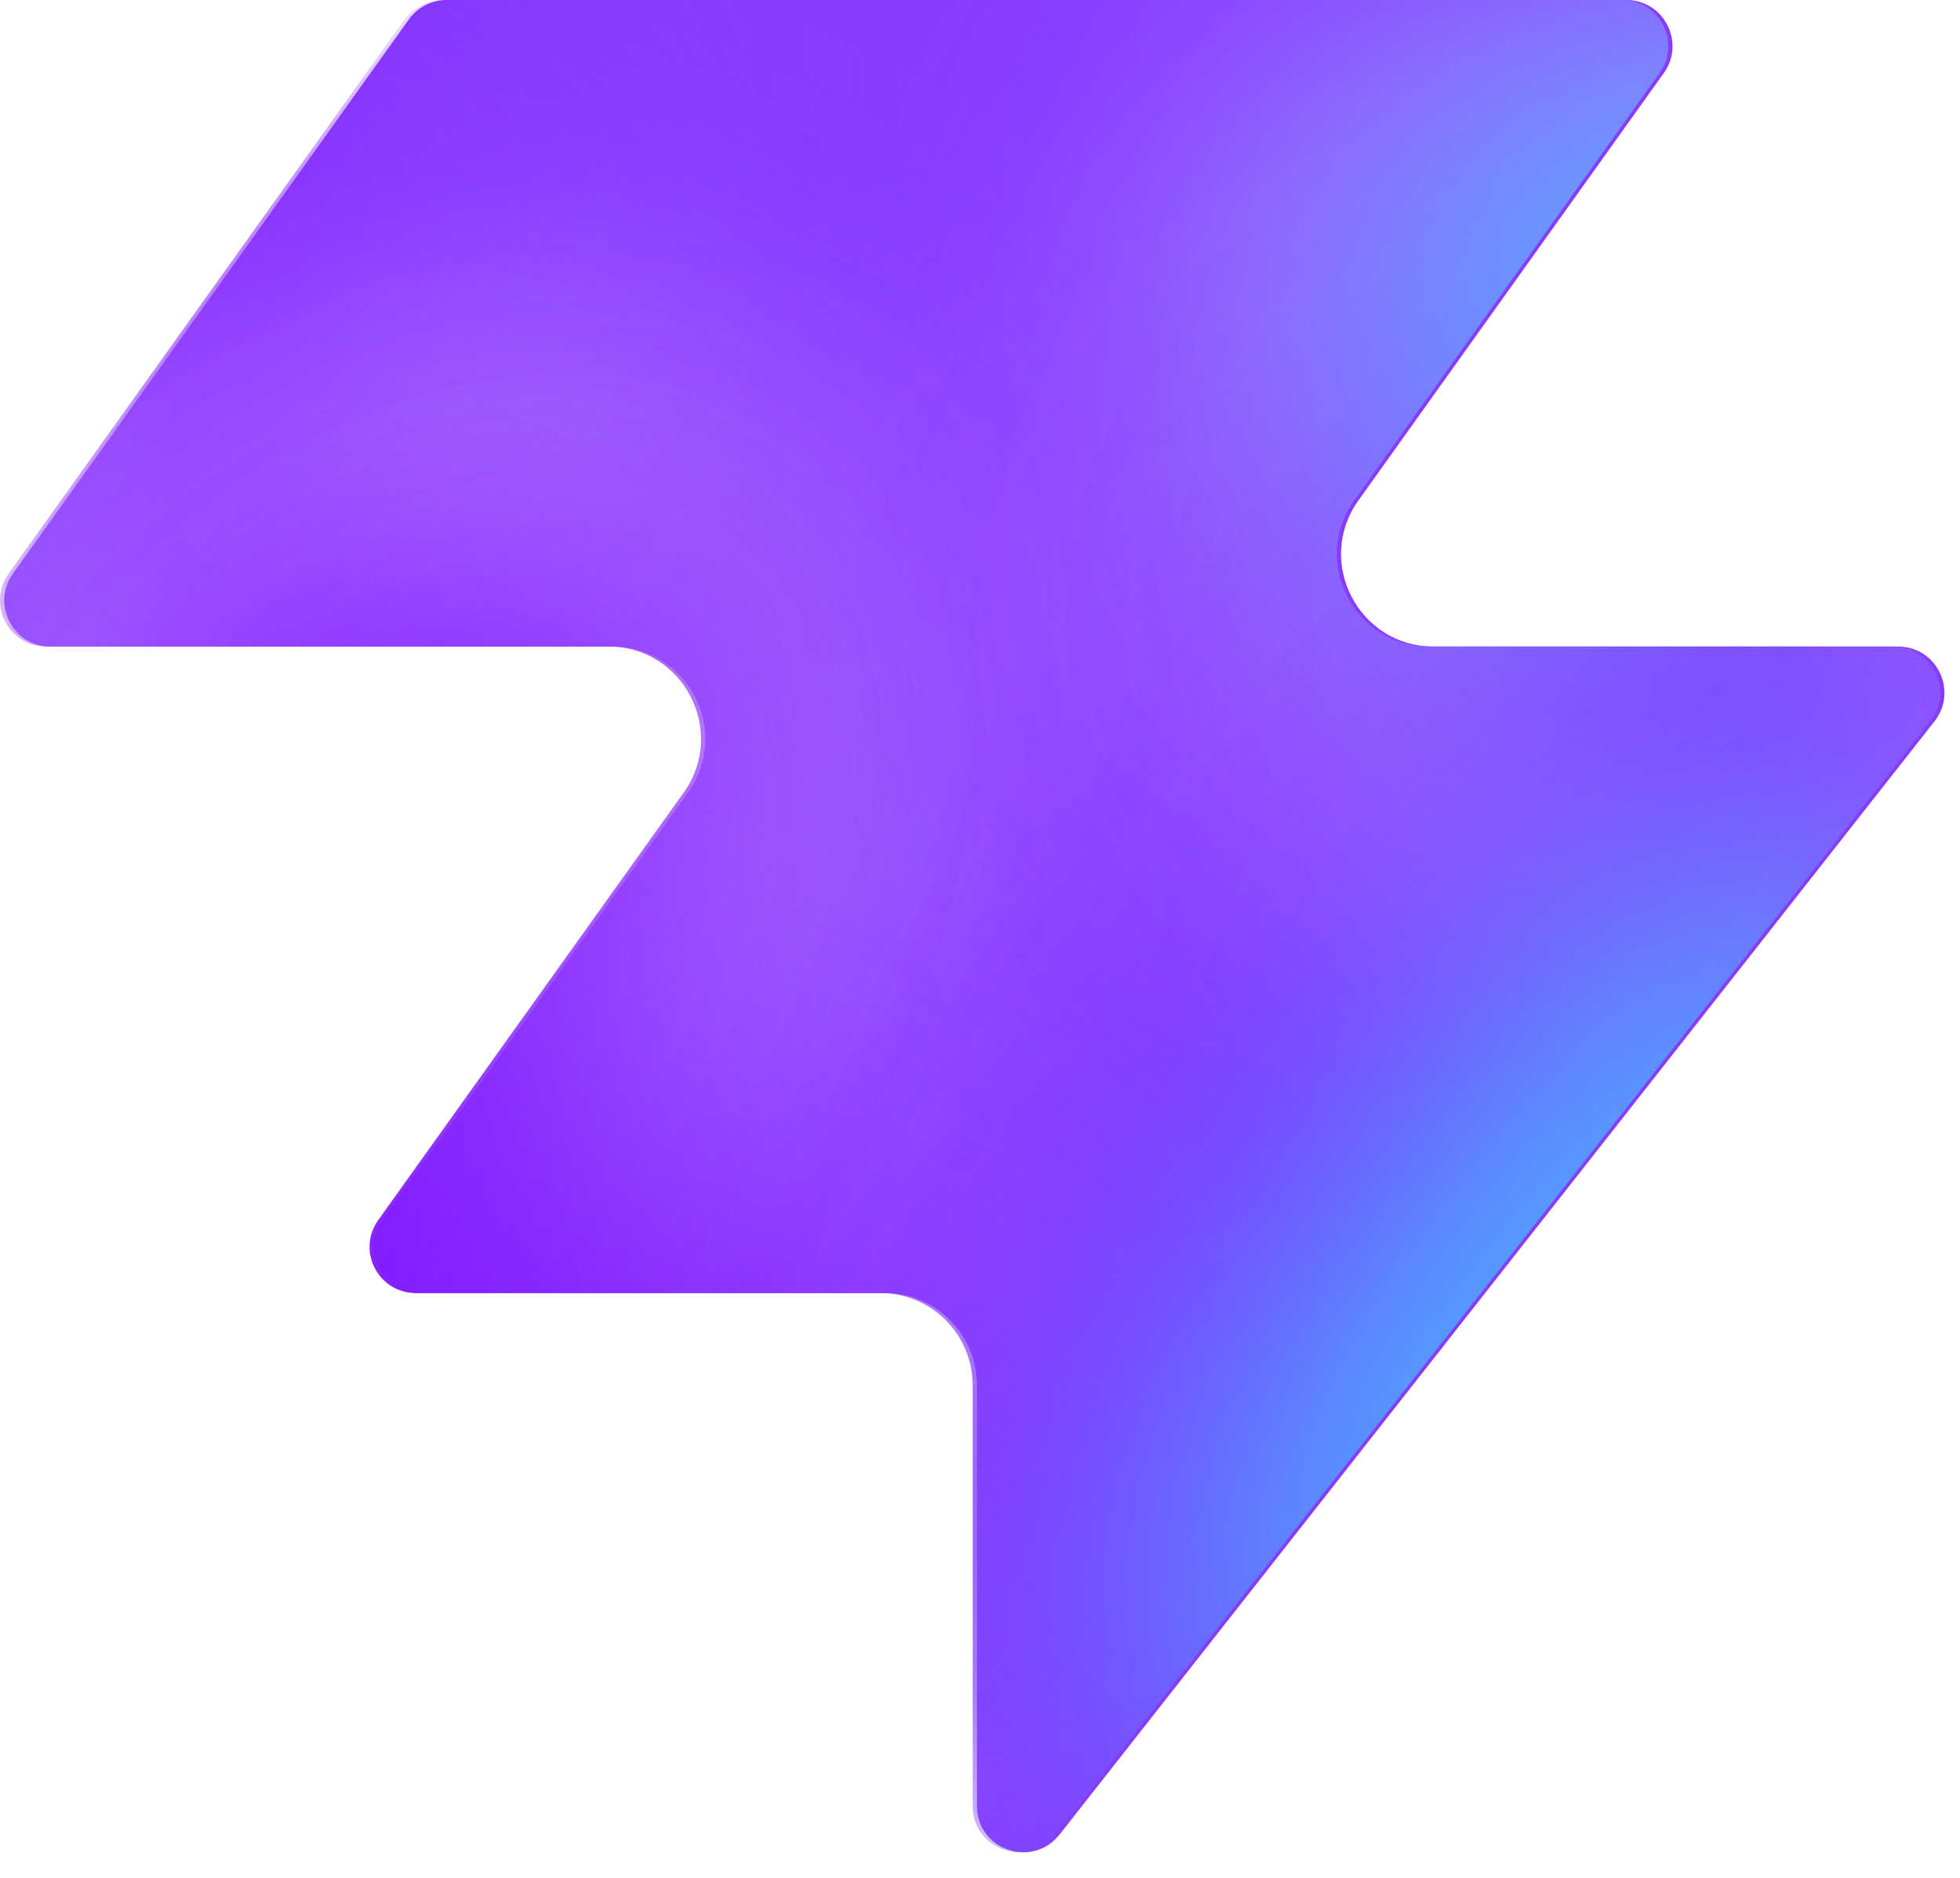
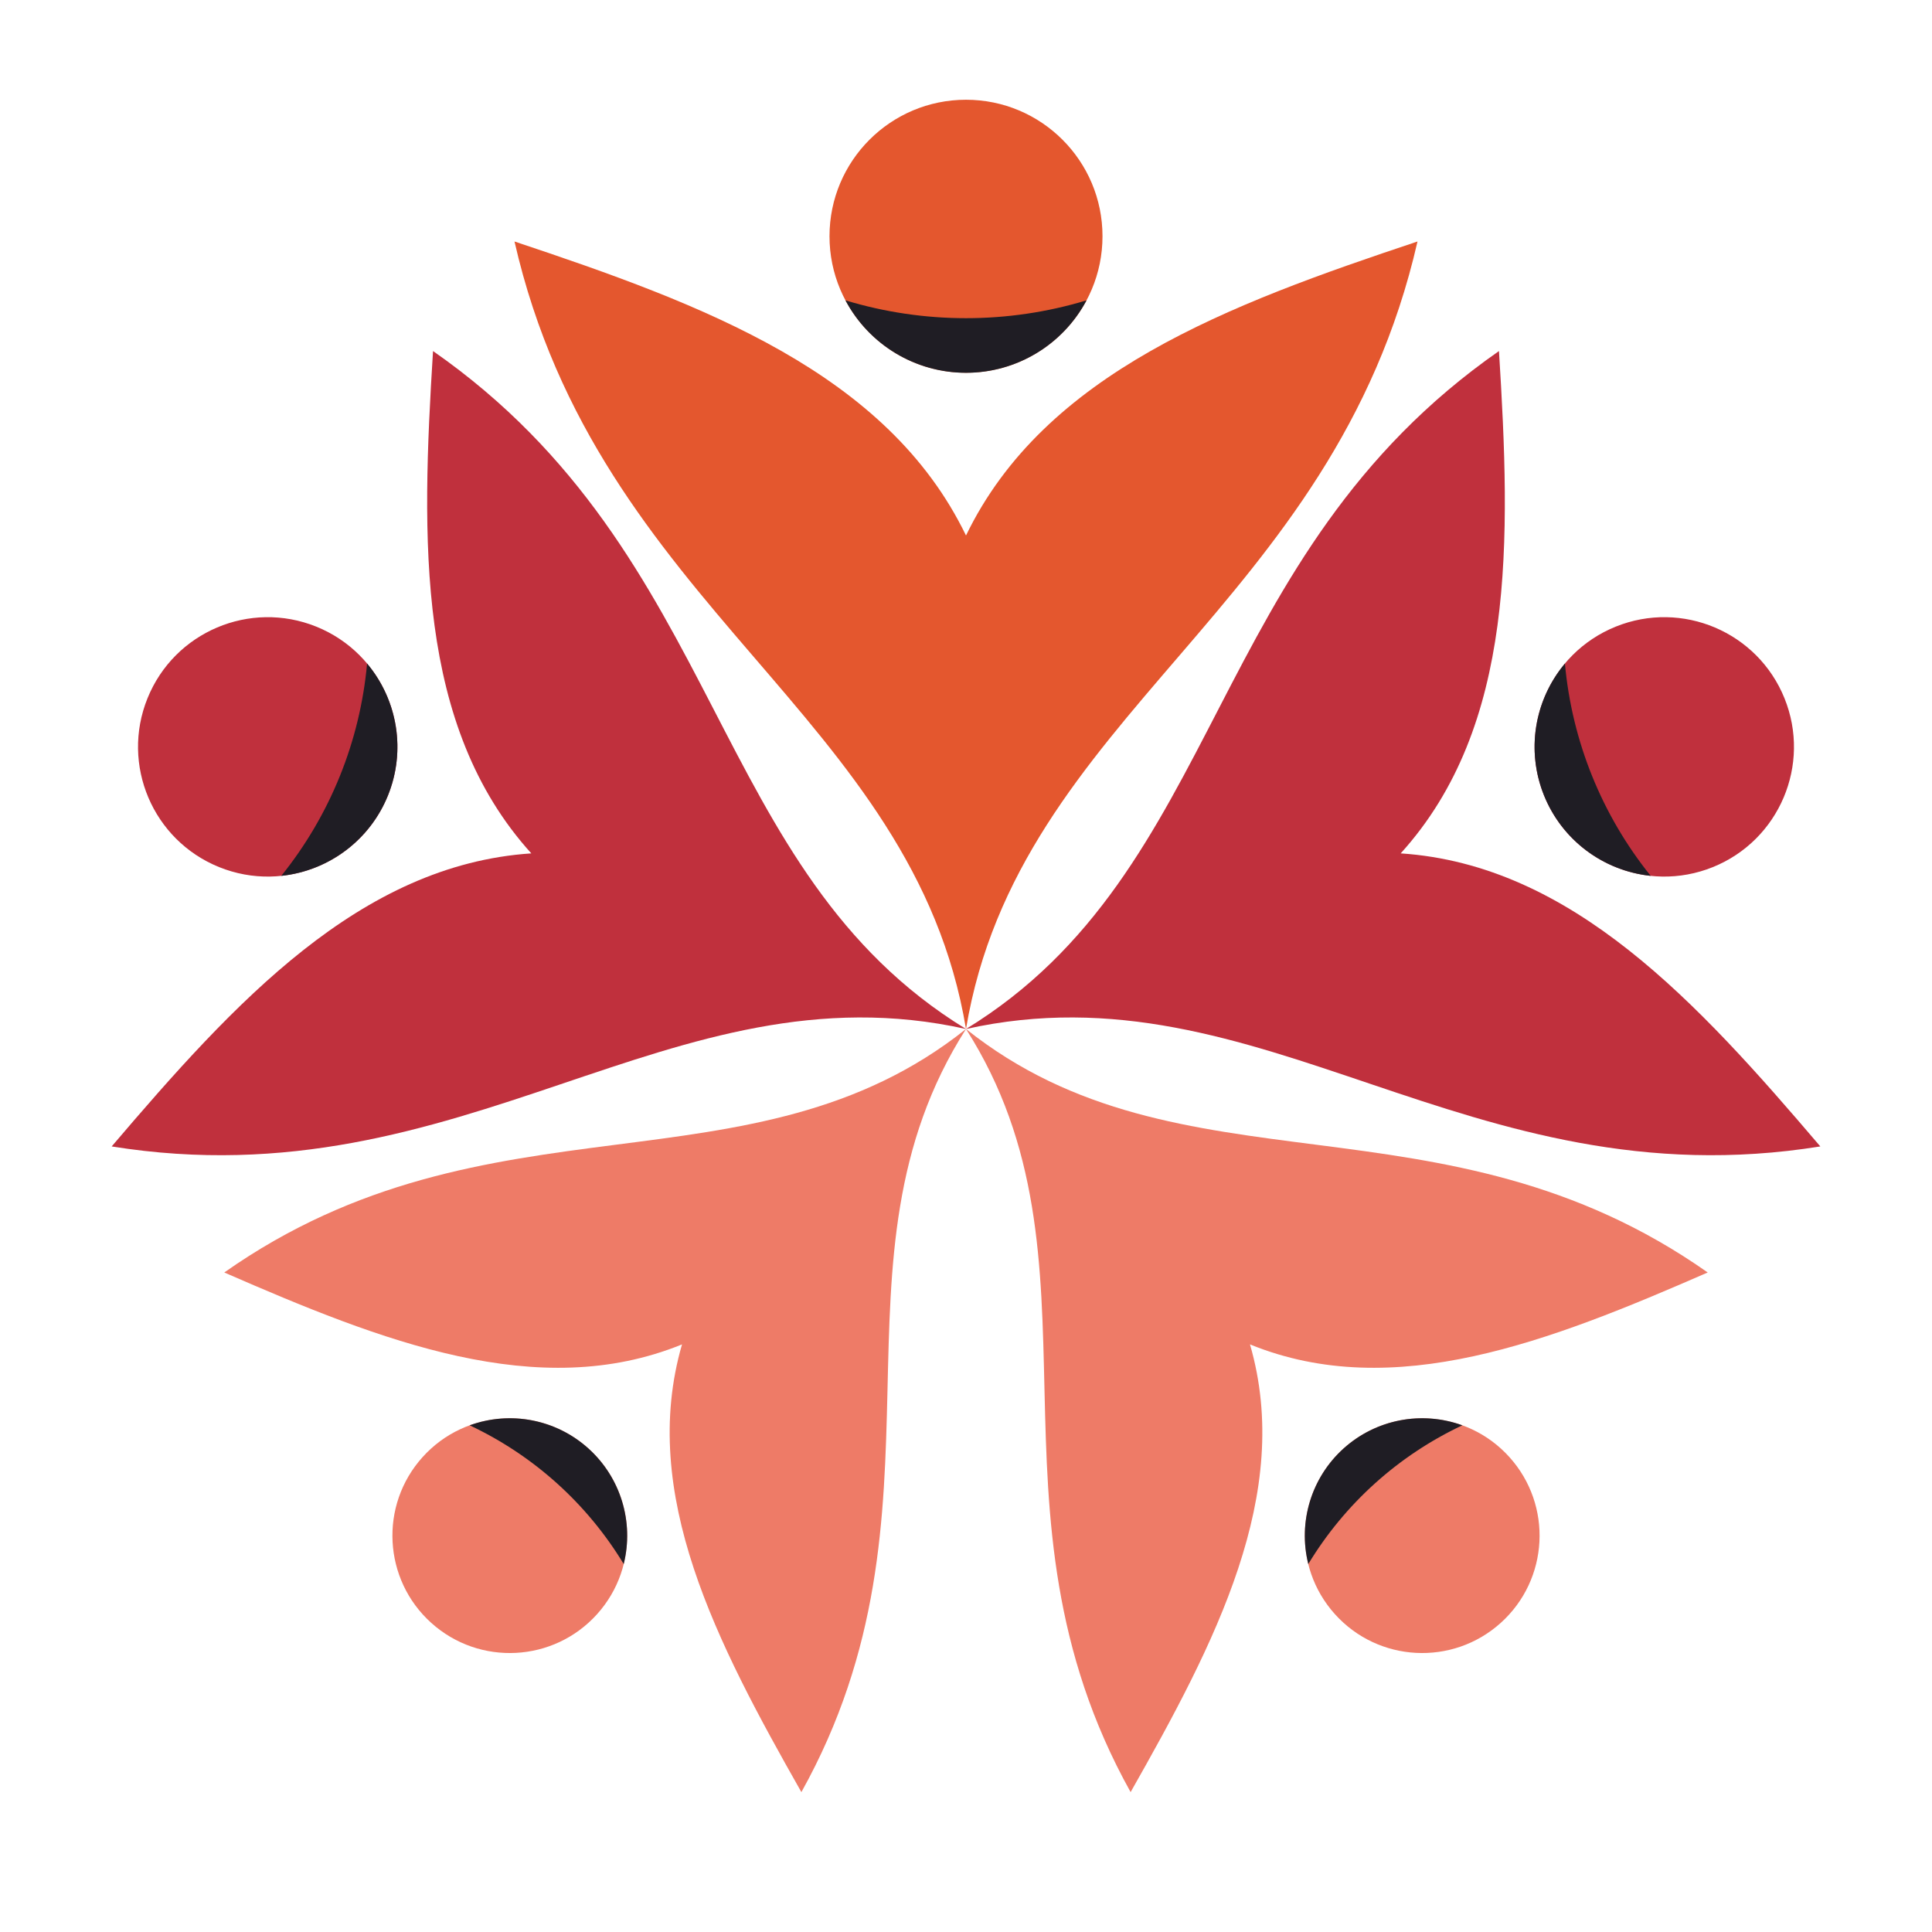
- <svg xmlns="http://www.w3.org/2000/svg" width="48" height="46" fill="none" viewBox="0 0 48 46">
-   <path fill="#863bff" d="M25.946 44.938c-.664.845-2.021.375-2.021-.698V33.937a2.26 2.26 0 0 0-2.262-2.262H10.287c-.92 0-1.456-1.04-.92-1.788l7.48-10.471c1.07-1.497 0-3.578-1.842-3.578H1.237c-.92 0-1.456-1.04-.92-1.788L10.013.474c.214-.297.556-.474.92-.474h28.894c.92 0 1.456 1.04.92 1.788l-7.48 10.471c-1.07 1.498 0 3.579 1.842 3.579h11.377c.943 0 1.473 1.088.89 1.83L25.947 44.94z" style="fill:#863bff;fill:color(display-p3 .525 .23 1);fill-opacity:1" />
-   <mask id="a" width="48" height="46" x="0" y="0" maskUnits="userSpaceOnUse" style="mask-type:alpha">
-     <path fill="#000" d="M25.842 44.938c-.664.844-2.021.375-2.021-.698V33.937a2.26 2.26 0 0 0-2.262-2.262H10.183c-.92 0-1.456-1.04-.92-1.788l7.48-10.471c1.07-1.498 0-3.579-1.842-3.579H1.133c-.92 0-1.456-1.04-.92-1.787L9.91.473c.214-.297.556-.474.92-.474h28.894c.92 0 1.456 1.04.92 1.788l-7.48 10.471c-1.07 1.498 0 3.578 1.842 3.578h11.377c.943 0 1.473 1.088.89 1.832L25.843 44.94z" style="fill:#000;fill-opacity:1" />
-   </mask>
-   <g mask="url(#a)">
-     <g filter="url(#b)">
-       <ellipse cx="5.508" cy="14.704" fill="#ede6ff" rx="5.508" ry="14.704" style="fill:#ede6ff;fill:color(display-p3 .927 .903 1);fill-opacity:1" transform="matrix(.00324 1 1 -.00324 -4.47 31.516)" />
-     </g>
-     <g filter="url(#c)">
-       <ellipse cx="10.399" cy="29.851" fill="#ede6ff" rx="10.399" ry="29.851" style="fill:#ede6ff;fill:color(display-p3 .927 .903 1);fill-opacity:1" transform="matrix(.00324 1 1 -.00324 -39.328 7.883)" />
-     </g>
-     <g filter="url(#d)">
-       <ellipse cx="5.508" cy="30.487" fill="#7e14ff" rx="5.508" ry="30.487" style="fill:#7e14ff;fill:color(display-p3 .492 .077 1);fill-opacity:1" transform="rotate(89.814 -25.913 -14.639)scale(1 -1)" />
-     </g>
-     <g filter="url(#e)">
-       <ellipse cx="5.508" cy="30.599" fill="#7e14ff" rx="5.508" ry="30.599" style="fill:#7e14ff;fill:color(display-p3 .492 .077 1);fill-opacity:1" transform="rotate(89.814 -32.644 -3.334)scale(1 -1)" />
-     </g>
-     <g filter="url(#f)">
-       <ellipse cx="5.508" cy="30.599" fill="#7e14ff" rx="5.508" ry="30.599" style="fill:#7e14ff;fill:color(display-p3 .492 .077 1);fill-opacity:1" transform="matrix(.00324 1 1 -.00324 -34.34 30.47)" />
-     </g>
-     <g filter="url(#g)">
-       <ellipse cx="14.072" cy="22.078" fill="#ede6ff" rx="14.072" ry="22.078" style="fill:#ede6ff;fill:color(display-p3 .927 .903 1);fill-opacity:1" transform="rotate(93.35 24.506 48.493)scale(-1 1)" />
-     </g>
-     <g filter="url(#h)">
-       <ellipse cx="3.47" cy="21.501" fill="#7e14ff" rx="3.47" ry="21.501" style="fill:#7e14ff;fill:color(display-p3 .492 .077 1);fill-opacity:1" transform="rotate(89.009 28.708 47.59)scale(-1 1)" />
-     </g>
-     <g filter="url(#i)">
-       <ellipse cx="3.47" cy="21.501" fill="#7e14ff" rx="3.47" ry="21.501" style="fill:#7e14ff;fill:color(display-p3 .492 .077 1);fill-opacity:1" transform="rotate(89.009 28.708 47.59)scale(-1 1)" />
-     </g>
-     <g filter="url(#j)">
-       <ellipse cx=".387" cy="8.972" fill="#7e14ff" rx="4.407" ry="29.108" style="fill:#7e14ff;fill:color(display-p3 .492 .077 1);fill-opacity:1" transform="rotate(39.51 .387 8.972)" />
-     </g>
-     <g filter="url(#k)">
-       <ellipse cx="47.523" cy="-6.092" fill="#7e14ff" rx="4.407" ry="29.108" style="fill:#7e14ff;fill:color(display-p3 .492 .077 1);fill-opacity:1" transform="rotate(37.892 47.523 -6.092)" />
-     </g>
-     <g filter="url(#l)">
-       <ellipse cx="41.412" cy="6.333" fill="#47bfff" rx="5.971" ry="9.665" style="fill:#47bfff;fill:color(display-p3 .28 .748 1);fill-opacity:1" transform="rotate(37.892 41.412 6.333)" />
-     </g>
-     <g filter="url(#m)">
-       <ellipse cx="-1.879" cy="38.332" fill="#7e14ff" rx="4.407" ry="29.108" style="fill:#7e14ff;fill:color(display-p3 .492 .077 1);fill-opacity:1" transform="rotate(37.892 -1.88 38.332)" />
-     </g>
-     <g filter="url(#n)">
-       <ellipse cx="-1.879" cy="38.332" fill="#7e14ff" rx="4.407" ry="29.108" style="fill:#7e14ff;fill:color(display-p3 .492 .077 1);fill-opacity:1" transform="rotate(37.892 -1.88 38.332)" />
-     </g>
-     <g filter="url(#o)">
-       <ellipse cx="35.651" cy="29.907" fill="#7e14ff" rx="4.407" ry="29.108" style="fill:#7e14ff;fill:color(display-p3 .492 .077 1);fill-opacity:1" transform="rotate(37.892 35.651 29.907)" />
-     </g>
-     <g filter="url(#p)">
-       <ellipse cx="38.418" cy="32.4" fill="#47bfff" rx="5.971" ry="15.297" style="fill:#47bfff;fill:color(display-p3 .28 .748 1);fill-opacity:1" transform="rotate(37.892 38.418 32.4)" />
-     </g>
+ <svg xmlns="http://www.w3.org/2000/svg" viewBox="16 -8 368 368" role="img" aria-labelledby="niki-title">
+   <defs>
+     <path id="body" d="M0 0 C-10 -60 -70 -80 -86 -150 C-50 -138 -15 -125 0 -94 C15 -125 50 -138 86 -150 C70 -80 10 -60 0 0 Z" />
+     <circle id="head" cx="0" cy="-151" r="26" />
+   </defs>
+   <g transform="translate(200 188) rotate(-138) scale(0.86)" fill="#EE7B67">
+     <use href="#body" />
+     <use href="#head" />
  </g>
-   <defs>
-     <filter id="b" width="60.045" height="41.654" x="-19.77" y="16.149" color-interpolation-filters="sRGB" filterUnits="userSpaceOnUse">
-       <feFlood flood-opacity="0" result="BackgroundImageFix" />
-       <feBlend in="SourceGraphic" in2="BackgroundImageFix" result="shape" />
-       <feGaussianBlur result="effect1_foregroundBlur_2002_17158" stdDeviation="7.659" />
-     </filter>
-     <filter id="c" width="90.34" height="51.437" x="-54.613" y="-7.533" color-interpolation-filters="sRGB" filterUnits="userSpaceOnUse">
-       <feFlood flood-opacity="0" result="BackgroundImageFix" />
-       <feBlend in="SourceGraphic" in2="BackgroundImageFix" result="shape" />
-       <feGaussianBlur result="effect1_foregroundBlur_2002_17158" stdDeviation="7.659" />
-     </filter>
-     <filter id="d" width="79.355" height="29.4" x="-49.64" y="2.03" color-interpolation-filters="sRGB" filterUnits="userSpaceOnUse">
-       <feFlood flood-opacity="0" result="BackgroundImageFix" />
-       <feBlend in="SourceGraphic" in2="BackgroundImageFix" result="shape" />
-       <feGaussianBlur result="effect1_foregroundBlur_2002_17158" stdDeviation="4.596" />
-     </filter>
-     <filter id="e" width="79.579" height="29.4" x="-45.045" y="20.029" color-interpolation-filters="sRGB" filterUnits="userSpaceOnUse">
-       <feFlood flood-opacity="0" result="BackgroundImageFix" />
-       <feBlend in="SourceGraphic" in2="BackgroundImageFix" result="shape" />
-       <feGaussianBlur result="effect1_foregroundBlur_2002_17158" stdDeviation="4.596" />
-     </filter>
-     <filter id="f" width="79.579" height="29.4" x="-43.513" y="21.178" color-interpolation-filters="sRGB" filterUnits="userSpaceOnUse">
-       <feFlood flood-opacity="0" result="BackgroundImageFix" />
-       <feBlend in="SourceGraphic" in2="BackgroundImageFix" result="shape" />
-       <feGaussianBlur result="effect1_foregroundBlur_2002_17158" stdDeviation="4.596" />
-     </filter>
-     <filter id="g" width="74.749" height="58.852" x="15.756" y="-17.901" color-interpolation-filters="sRGB" filterUnits="userSpaceOnUse">
-       <feFlood flood-opacity="0" result="BackgroundImageFix" />
-       <feBlend in="SourceGraphic" in2="BackgroundImageFix" result="shape" />
-       <feGaussianBlur result="effect1_foregroundBlur_2002_17158" stdDeviation="7.659" />
-     </filter>
-     <filter id="h" width="61.377" height="25.362" x="23.548" y="2.284" color-interpolation-filters="sRGB" filterUnits="userSpaceOnUse">
-       <feFlood flood-opacity="0" result="BackgroundImageFix" />
-       <feBlend in="SourceGraphic" in2="BackgroundImageFix" result="shape" />
-       <feGaussianBlur result="effect1_foregroundBlur_2002_17158" stdDeviation="4.596" />
-     </filter>
-     <filter id="i" width="61.377" height="25.362" x="23.548" y="2.284" color-interpolation-filters="sRGB" filterUnits="userSpaceOnUse">
-       <feFlood flood-opacity="0" result="BackgroundImageFix" />
-       <feBlend in="SourceGraphic" in2="BackgroundImageFix" result="shape" />
-       <feGaussianBlur result="effect1_foregroundBlur_2002_17158" stdDeviation="4.596" />
-     </filter>
-     <filter id="j" width="56.045" height="63.649" x="-27.636" y="-22.853" color-interpolation-filters="sRGB" filterUnits="userSpaceOnUse">
-       <feFlood flood-opacity="0" result="BackgroundImageFix" />
-       <feBlend in="SourceGraphic" in2="BackgroundImageFix" result="shape" />
-       <feGaussianBlur result="effect1_foregroundBlur_2002_17158" stdDeviation="4.596" />
-     </filter>
-     <filter id="k" width="54.814" height="64.646" x="20.116" y="-38.415" color-interpolation-filters="sRGB" filterUnits="userSpaceOnUse">
-       <feFlood flood-opacity="0" result="BackgroundImageFix" />
-       <feBlend in="SourceGraphic" in2="BackgroundImageFix" result="shape" />
-       <feGaussianBlur result="effect1_foregroundBlur_2002_17158" stdDeviation="4.596" />
-     </filter>
-     <filter id="l" width="33.541" height="35.313" x="24.641" y="-11.323" color-interpolation-filters="sRGB" filterUnits="userSpaceOnUse">
-       <feFlood flood-opacity="0" result="BackgroundImageFix" />
-       <feBlend in="SourceGraphic" in2="BackgroundImageFix" result="shape" />
-       <feGaussianBlur result="effect1_foregroundBlur_2002_17158" stdDeviation="4.596" />
-     </filter>
-     <filter id="m" width="54.814" height="64.646" x="-29.286" y="6.009" color-interpolation-filters="sRGB" filterUnits="userSpaceOnUse">
-       <feFlood flood-opacity="0" result="BackgroundImageFix" />
-       <feBlend in="SourceGraphic" in2="BackgroundImageFix" result="shape" />
-       <feGaussianBlur result="effect1_foregroundBlur_2002_17158" stdDeviation="4.596" />
-     </filter>
-     <filter id="n" width="54.814" height="64.646" x="-29.286" y="6.009" color-interpolation-filters="sRGB" filterUnits="userSpaceOnUse">
-       <feFlood flood-opacity="0" result="BackgroundImageFix" />
-       <feBlend in="SourceGraphic" in2="BackgroundImageFix" result="shape" />
-       <feGaussianBlur result="effect1_foregroundBlur_2002_17158" stdDeviation="4.596" />
-     </filter>
-     <filter id="o" width="54.814" height="64.646" x="8.244" y="-2.416" color-interpolation-filters="sRGB" filterUnits="userSpaceOnUse">
-       <feFlood flood-opacity="0" result="BackgroundImageFix" />
-       <feBlend in="SourceGraphic" in2="BackgroundImageFix" result="shape" />
-       <feGaussianBlur result="effect1_foregroundBlur_2002_17158" stdDeviation="4.596" />
-     </filter>
-     <filter id="p" width="39.409" height="43.623" x="18.713" y="10.588" color-interpolation-filters="sRGB" filterUnits="userSpaceOnUse">
-       <feFlood flood-opacity="0" result="BackgroundImageFix" />
-       <feBlend in="SourceGraphic" in2="BackgroundImageFix" result="shape" />
-       <feGaussianBlur result="effect1_foregroundBlur_2002_17158" stdDeviation="4.596" />
-     </filter>
-   </defs>
+   <g transform="translate(200 188) rotate(138) scale(0.86)" fill="#EE7B67">
+     <use href="#body" />
+     <use href="#head" />
+   </g>
+   <g transform="translate(200 188) rotate(-68) scale(0.95)" fill="#C0303D">
+     <use href="#body" />
+     <use href="#head" />
+   </g>
+   <g transform="translate(200 188) rotate(68) scale(0.95)" fill="#C0303D">
+     <use href="#body" />
+     <use href="#head" />
+   </g>
+   <g transform="translate(200 188)" fill="#E4572E">
+     <use href="#body" />
+     <use href="#head" />
+   </g>
+   <g fill="#1F1D24">
+     <path d="M222.96 49.21 A26.00 26.00 0 0 1 177.04 49.21 A79.34 79.34 0 0 0 222.96 49.21 Z" />
+     <path d="M85.92 118.39 A24.70 24.70 0 0 1 69.58 158.83 A75.37 75.37 0 0 0 85.92 118.39 Z" />
+     <path d="M330.42 158.83 A24.70 24.70 0 0 1 314.08 118.39 A75.37 75.37 0 0 0 330.42 158.83 Z" />
+     <path d="M105.46 263.49 A22.36 22.36 0 0 1 134.80 289.91 A68.23 68.23 0 0 0 105.46 263.49 Z" />
+     <path d="M265.20 289.91 A22.36 22.36 0 0 1 294.54 263.49 A68.23 68.23 0 0 0 265.20 289.91 Z" />
+   </g>
</svg>
